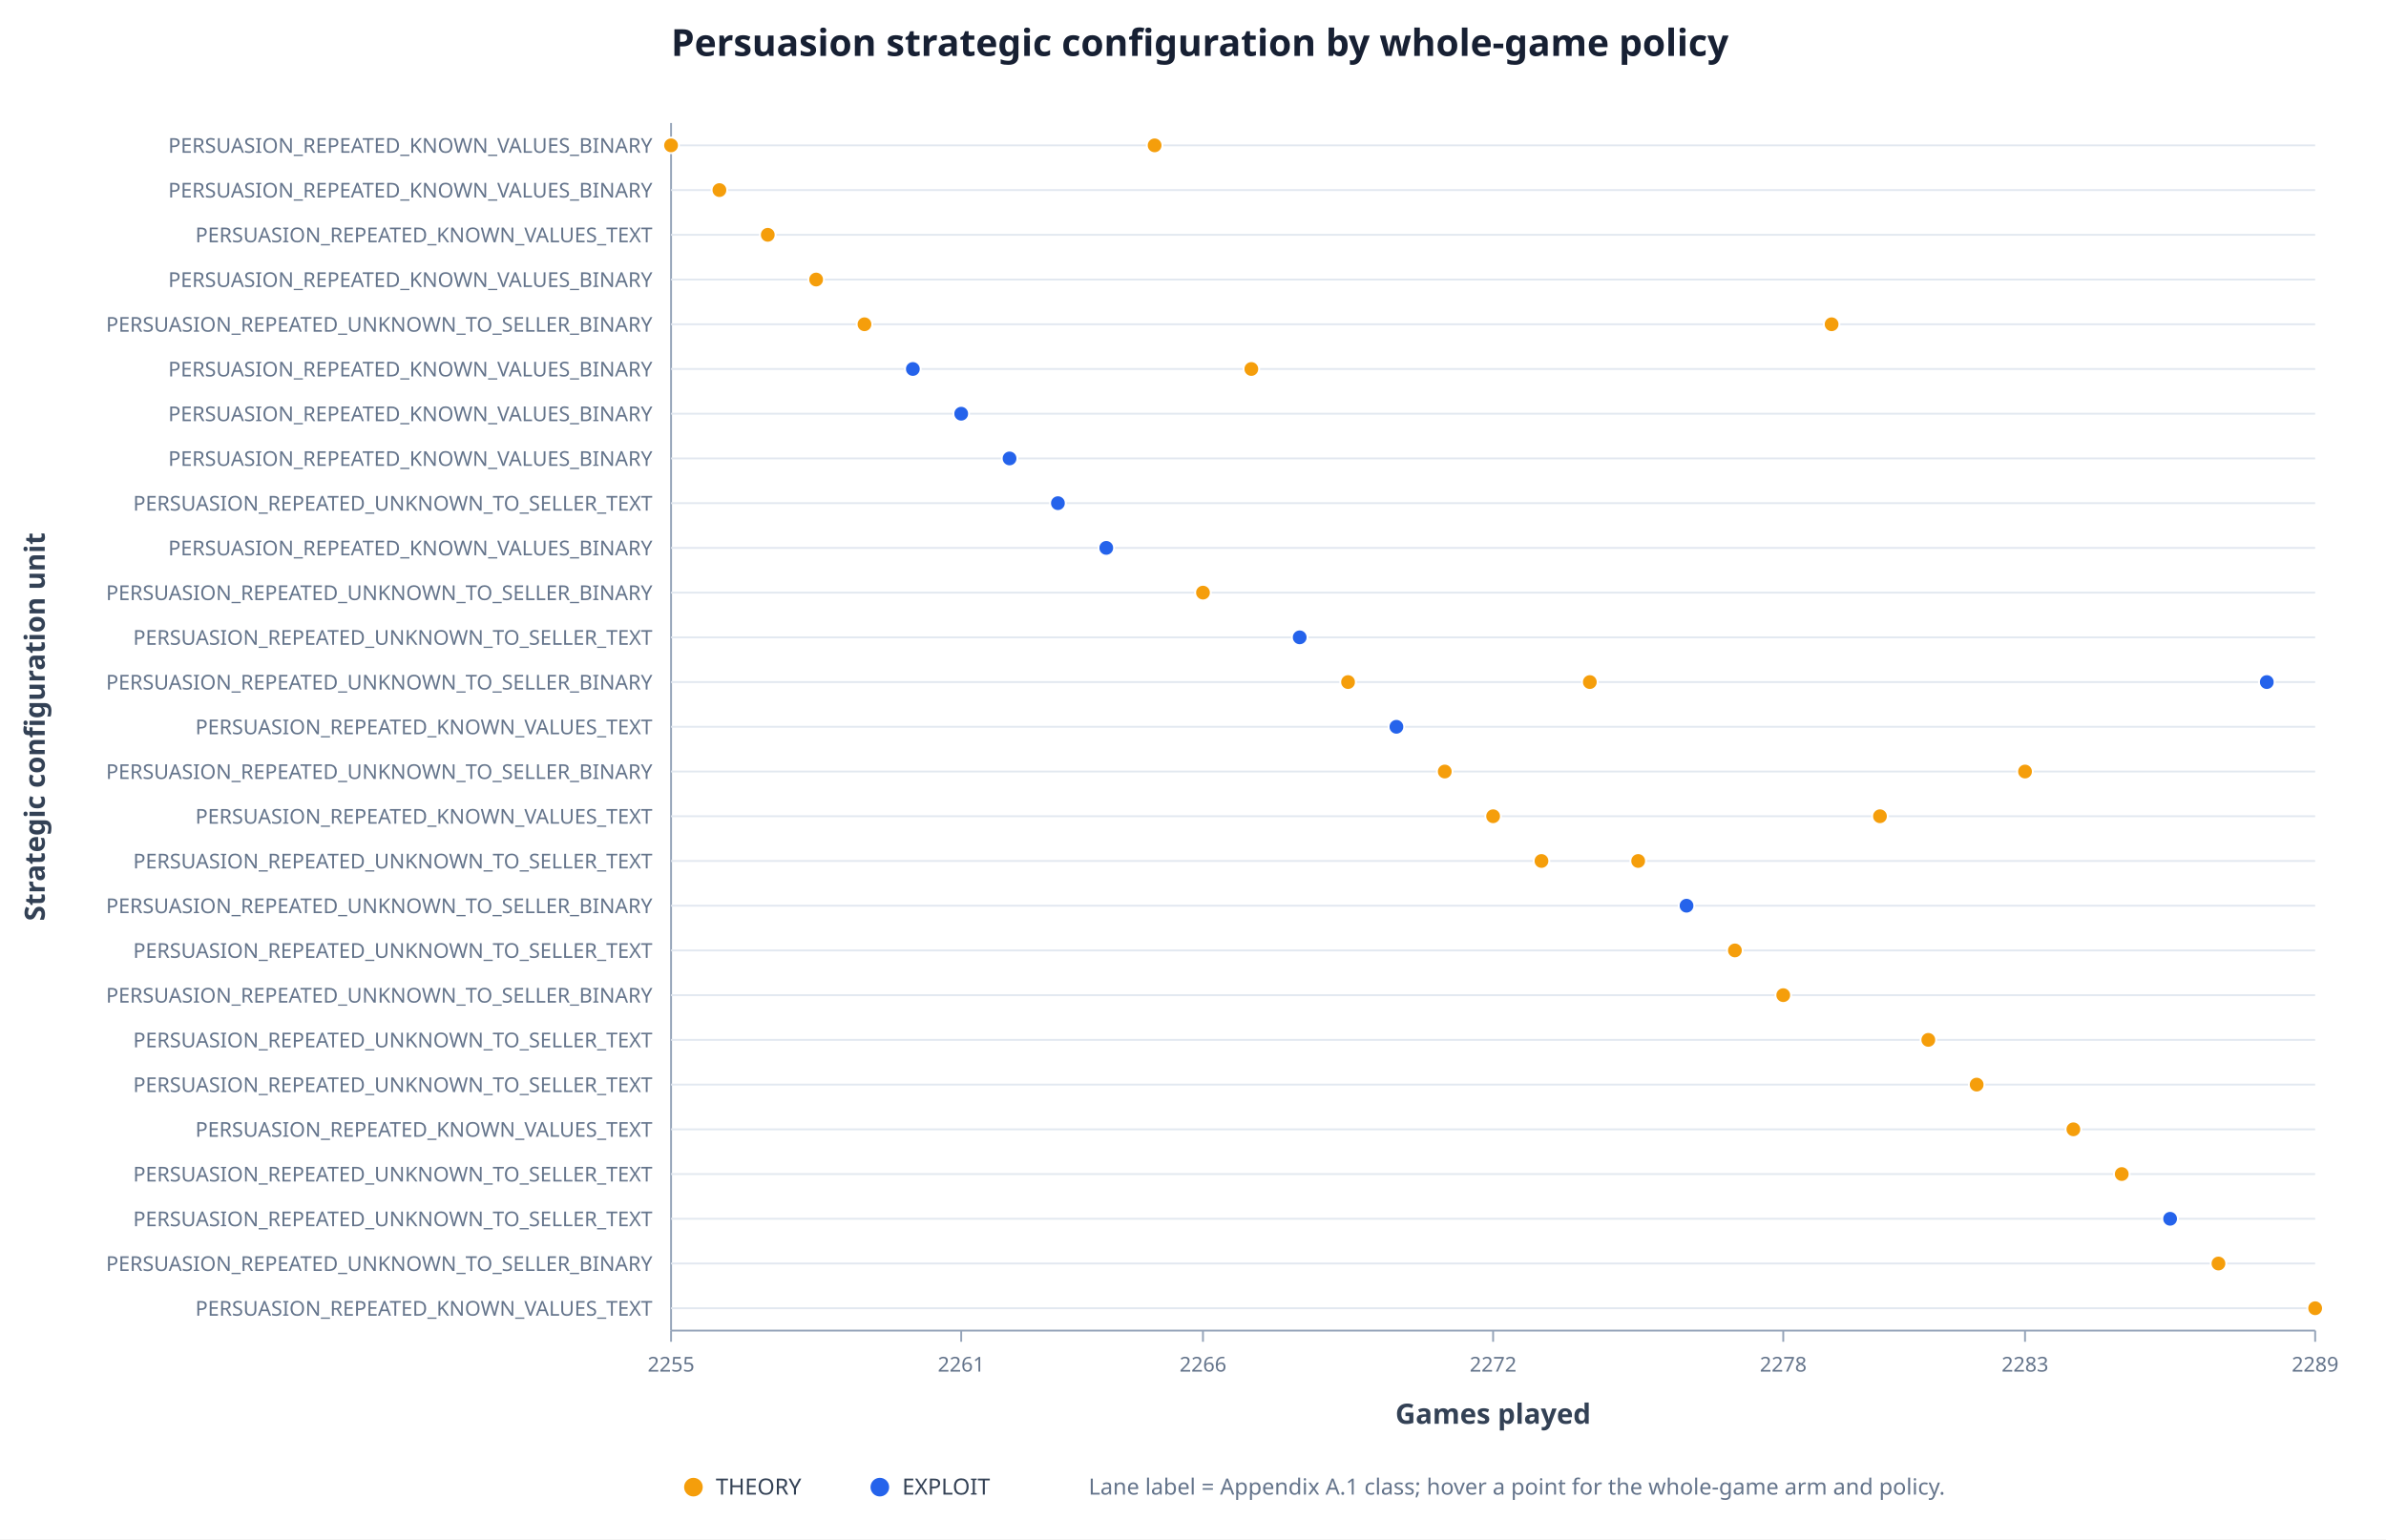
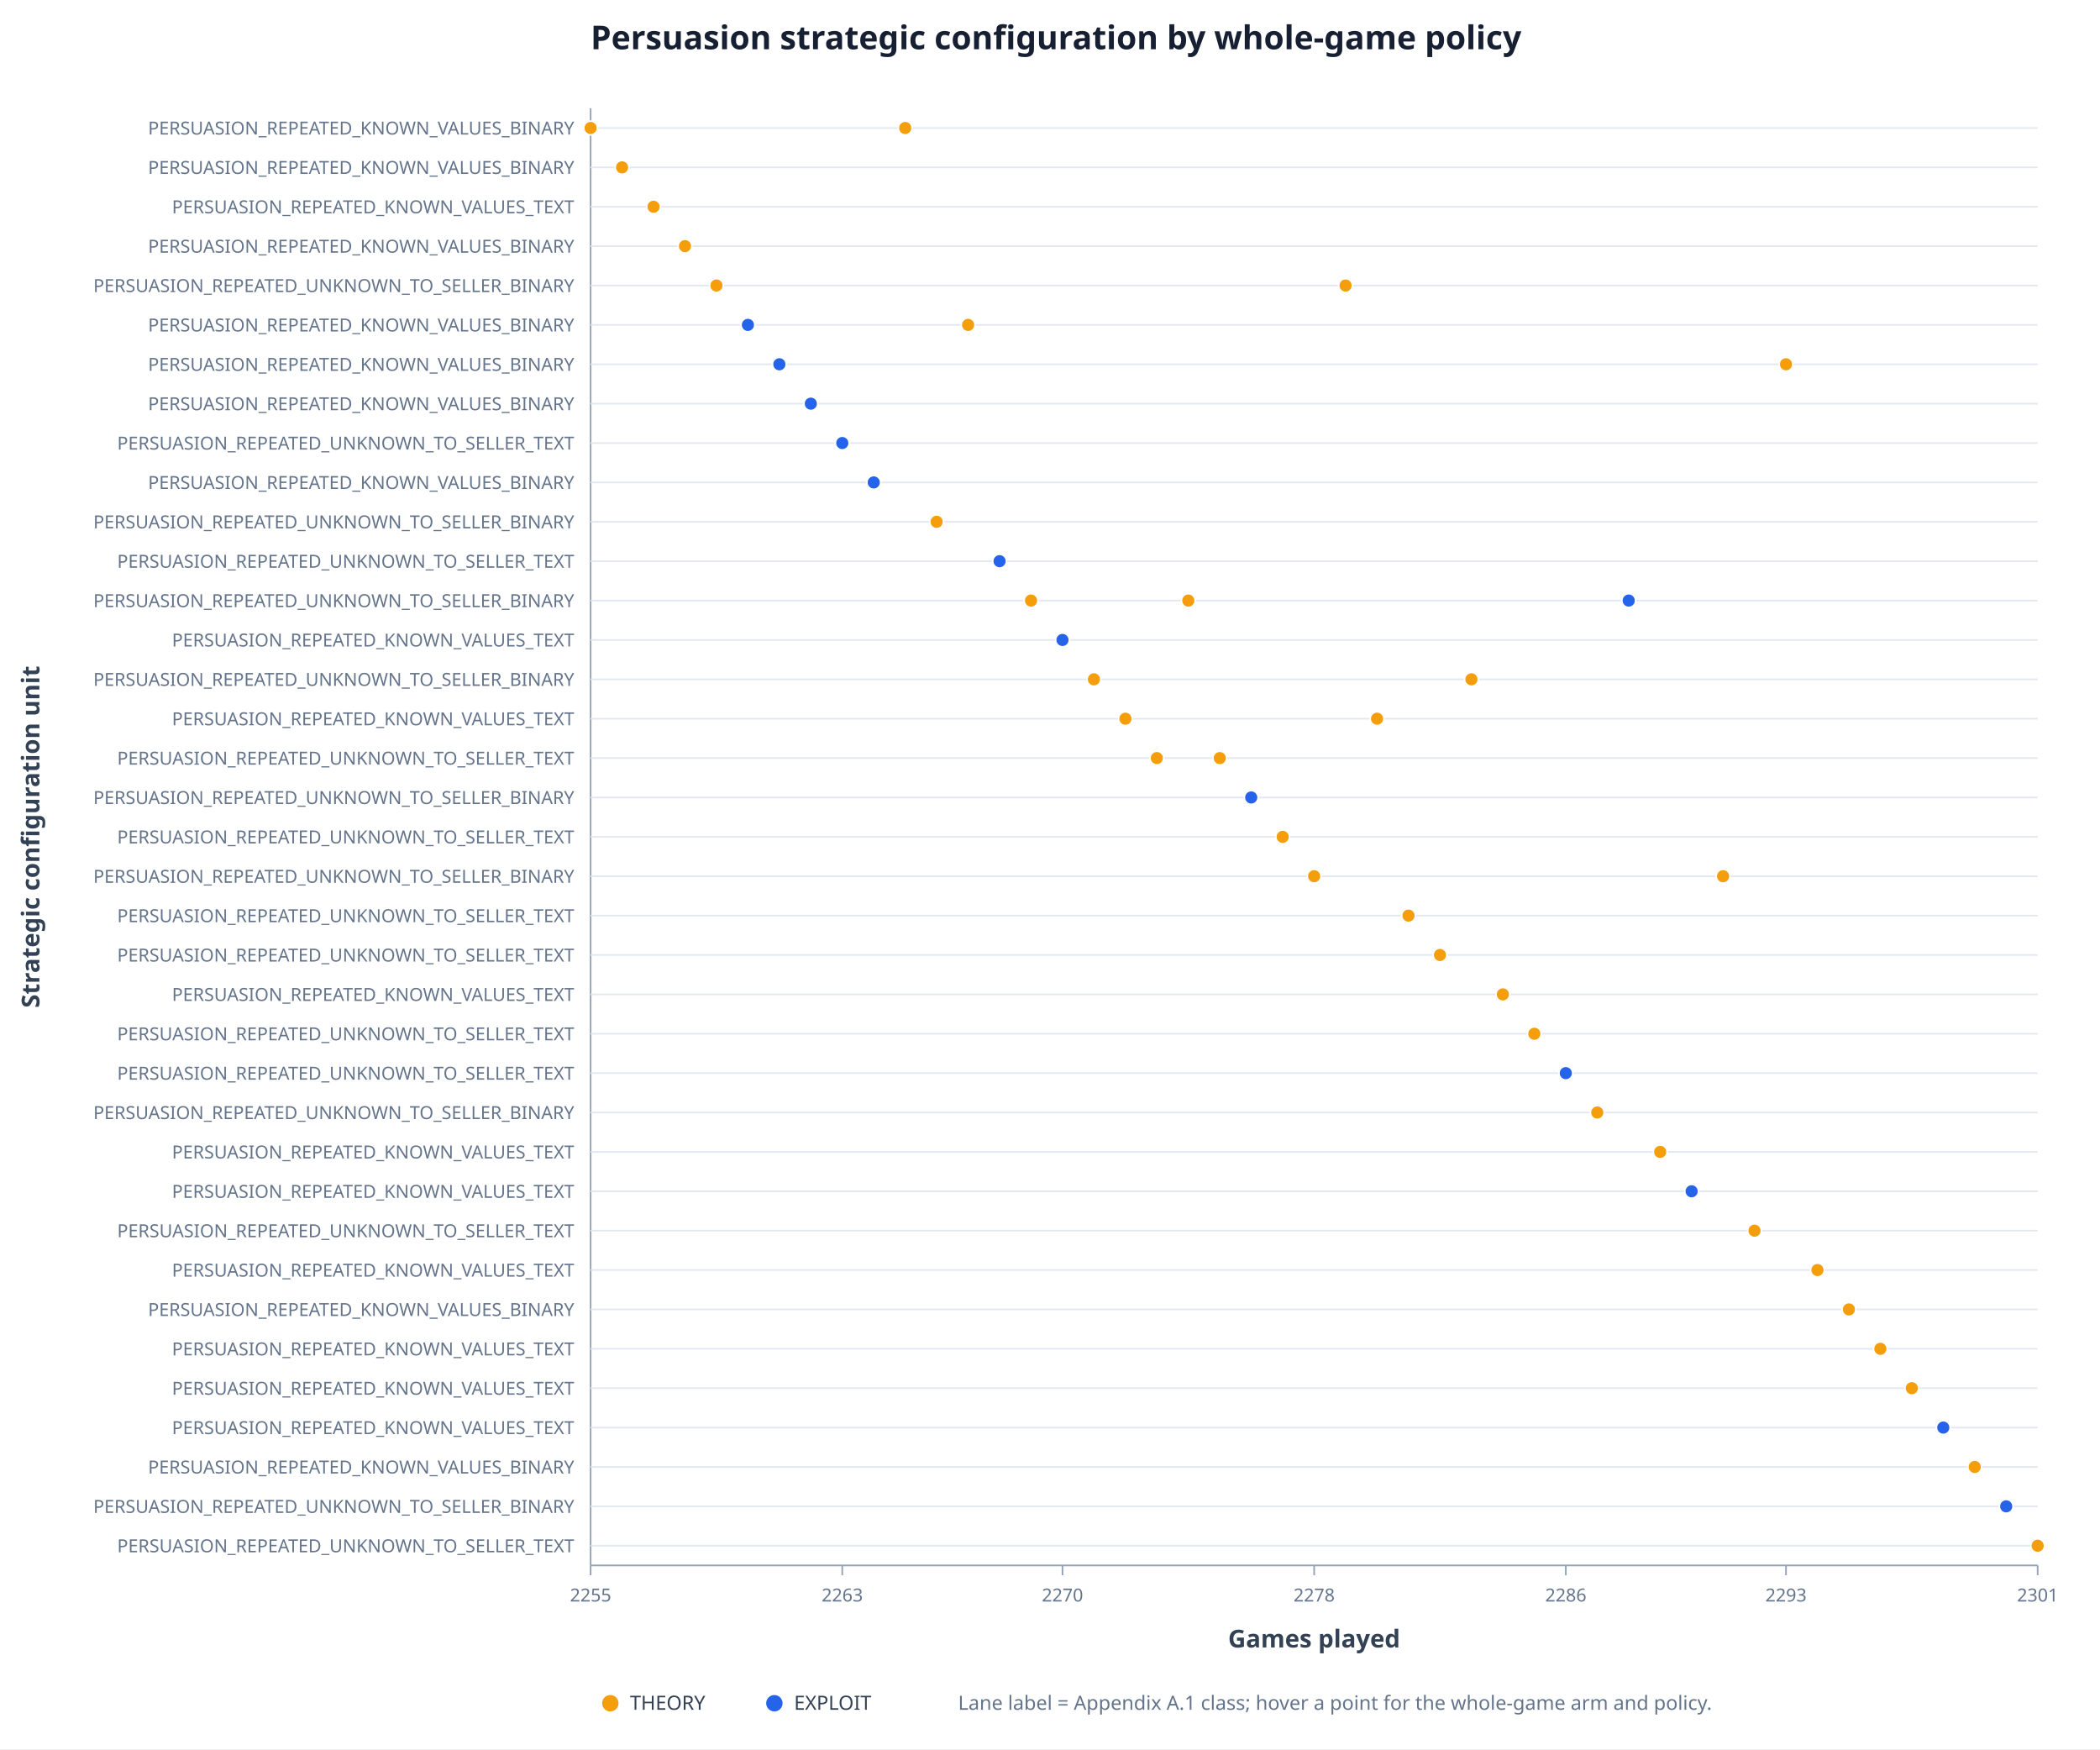
- <svg xmlns="http://www.w3.org/2000/svg" width="1280" height="826" viewBox="0 0 1280 826" role="img">
-   <rect width="1280" height="826" fill="white" />
+ <svg xmlns="http://www.w3.org/2000/svg" width="1280" height="1066" viewBox="0 0 1280 1066" role="img">
+   <rect width="1280" height="1066" fill="white" />
  <text x="360.0" y="30" font-family="system-ui,sans-serif" font-size="20" font-weight="700" fill="#172033">Persuasion strategic configuration by whole-game policy</text>
-   <line x1="360.0" y1="714.0" x2="1242.0" y2="714.0" stroke="#94a3b8" />
-   <line x1="360.0" y1="66.0" x2="360.0" y2="714.0" stroke="#94a3b8" />
-   <text x="801.0" y="764" text-anchor="middle" font-family="system-ui,sans-serif" font-size="15" font-weight="650" fill="#334155">Games played</text>
-   <text x="24" y="390.0" transform="rotate(-90 24 390.0)" text-anchor="middle" font-family="system-ui,sans-serif" font-size="15" font-weight="650" fill="#334155">Strategic configuration unit</text>
+   <line x1="360.0" y1="954.0" x2="1242.0" y2="954.0" stroke="#94a3b8" />
+   <line x1="360.0" y1="66.0" x2="360.0" y2="954.0" stroke="#94a3b8" />
+   <text x="801.0" y="1004" text-anchor="middle" font-family="system-ui,sans-serif" font-size="15" font-weight="650" fill="#334155">Games played</text>
+   <text x="24" y="510.0" transform="rotate(-90 24 510.0)" text-anchor="middle" font-family="system-ui,sans-serif" font-size="15" font-weight="650" fill="#334155">Strategic configuration unit</text>
  <line x1="360.0" y1="78.00" x2="1242.0" y2="78.00" stroke="#e2e8f0" />
  <text x="350.0" y="82.00" text-anchor="end" font-family="system-ui,sans-serif" font-size="11" fill="#64748b">PERSUASION_REPEATED_KNOWN_VALUES_BINARY</text>
  <line x1="360.0" y1="102.00" x2="1242.0" y2="102.00" stroke="#e2e8f0" />
  <text x="350.0" y="106.00" text-anchor="end" font-family="system-ui,sans-serif" font-size="11" fill="#64748b">PERSUASION_REPEATED_KNOWN_VALUES_BINARY</text>
  <line x1="360.0" y1="126.00" x2="1242.0" y2="126.00" stroke="#e2e8f0" />
  <text x="350.0" y="130.00" text-anchor="end" font-family="system-ui,sans-serif" font-size="11" fill="#64748b">PERSUASION_REPEATED_KNOWN_VALUES_TEXT</text>
  <line x1="360.0" y1="150.00" x2="1242.0" y2="150.00" stroke="#e2e8f0" />
  <text x="350.0" y="154.00" text-anchor="end" font-family="system-ui,sans-serif" font-size="11" fill="#64748b">PERSUASION_REPEATED_KNOWN_VALUES_BINARY</text>
  <line x1="360.0" y1="174.00" x2="1242.0" y2="174.00" stroke="#e2e8f0" />
  <text x="350.0" y="178.00" text-anchor="end" font-family="system-ui,sans-serif" font-size="11" fill="#64748b">PERSUASION_REPEATED_UNKNOWN_TO_SELLER_BINARY</text>
  <line x1="360.0" y1="198.00" x2="1242.0" y2="198.00" stroke="#e2e8f0" />
  <text x="350.0" y="202.00" text-anchor="end" font-family="system-ui,sans-serif" font-size="11" fill="#64748b">PERSUASION_REPEATED_KNOWN_VALUES_BINARY</text>
  <line x1="360.0" y1="222.00" x2="1242.0" y2="222.00" stroke="#e2e8f0" />
  <text x="350.0" y="226.00" text-anchor="end" font-family="system-ui,sans-serif" font-size="11" fill="#64748b">PERSUASION_REPEATED_KNOWN_VALUES_BINARY</text>
  <line x1="360.0" y1="246.00" x2="1242.0" y2="246.00" stroke="#e2e8f0" />
  <text x="350.0" y="250.00" text-anchor="end" font-family="system-ui,sans-serif" font-size="11" fill="#64748b">PERSUASION_REPEATED_KNOWN_VALUES_BINARY</text>
  <line x1="360.0" y1="270.00" x2="1242.0" y2="270.00" stroke="#e2e8f0" />
  <text x="350.0" y="274.00" text-anchor="end" font-family="system-ui,sans-serif" font-size="11" fill="#64748b">PERSUASION_REPEATED_UNKNOWN_TO_SELLER_TEXT</text>
  <line x1="360.0" y1="294.00" x2="1242.0" y2="294.00" stroke="#e2e8f0" />
  <text x="350.0" y="298.00" text-anchor="end" font-family="system-ui,sans-serif" font-size="11" fill="#64748b">PERSUASION_REPEATED_KNOWN_VALUES_BINARY</text>
  <line x1="360.0" y1="318.00" x2="1242.0" y2="318.00" stroke="#e2e8f0" />
  <text x="350.0" y="322.00" text-anchor="end" font-family="system-ui,sans-serif" font-size="11" fill="#64748b">PERSUASION_REPEATED_UNKNOWN_TO_SELLER_BINARY</text>
  <line x1="360.0" y1="342.00" x2="1242.0" y2="342.00" stroke="#e2e8f0" />
  <text x="350.0" y="346.00" text-anchor="end" font-family="system-ui,sans-serif" font-size="11" fill="#64748b">PERSUASION_REPEATED_UNKNOWN_TO_SELLER_TEXT</text>
  <line x1="360.0" y1="366.00" x2="1242.0" y2="366.00" stroke="#e2e8f0" />
  <text x="350.0" y="370.00" text-anchor="end" font-family="system-ui,sans-serif" font-size="11" fill="#64748b">PERSUASION_REPEATED_UNKNOWN_TO_SELLER_BINARY</text>
  <line x1="360.0" y1="390.00" x2="1242.0" y2="390.00" stroke="#e2e8f0" />
  <text x="350.0" y="394.00" text-anchor="end" font-family="system-ui,sans-serif" font-size="11" fill="#64748b">PERSUASION_REPEATED_KNOWN_VALUES_TEXT</text>
  <line x1="360.0" y1="414.00" x2="1242.0" y2="414.00" stroke="#e2e8f0" />
  <text x="350.0" y="418.00" text-anchor="end" font-family="system-ui,sans-serif" font-size="11" fill="#64748b">PERSUASION_REPEATED_UNKNOWN_TO_SELLER_BINARY</text>
  <line x1="360.0" y1="438.00" x2="1242.0" y2="438.00" stroke="#e2e8f0" />
  <text x="350.0" y="442.00" text-anchor="end" font-family="system-ui,sans-serif" font-size="11" fill="#64748b">PERSUASION_REPEATED_KNOWN_VALUES_TEXT</text>
  <line x1="360.0" y1="462.00" x2="1242.0" y2="462.00" stroke="#e2e8f0" />
  <text x="350.0" y="466.00" text-anchor="end" font-family="system-ui,sans-serif" font-size="11" fill="#64748b">PERSUASION_REPEATED_UNKNOWN_TO_SELLER_TEXT</text>
  <line x1="360.0" y1="486.00" x2="1242.0" y2="486.00" stroke="#e2e8f0" />
  <text x="350.0" y="490.00" text-anchor="end" font-family="system-ui,sans-serif" font-size="11" fill="#64748b">PERSUASION_REPEATED_UNKNOWN_TO_SELLER_BINARY</text>
  <line x1="360.0" y1="510.00" x2="1242.0" y2="510.00" stroke="#e2e8f0" />
  <text x="350.0" y="514.00" text-anchor="end" font-family="system-ui,sans-serif" font-size="11" fill="#64748b">PERSUASION_REPEATED_UNKNOWN_TO_SELLER_TEXT</text>
  <line x1="360.0" y1="534.00" x2="1242.0" y2="534.00" stroke="#e2e8f0" />
  <text x="350.0" y="538.00" text-anchor="end" font-family="system-ui,sans-serif" font-size="11" fill="#64748b">PERSUASION_REPEATED_UNKNOWN_TO_SELLER_BINARY</text>
  <line x1="360.0" y1="558.00" x2="1242.0" y2="558.00" stroke="#e2e8f0" />
  <text x="350.0" y="562.00" text-anchor="end" font-family="system-ui,sans-serif" font-size="11" fill="#64748b">PERSUASION_REPEATED_UNKNOWN_TO_SELLER_TEXT</text>
  <line x1="360.0" y1="582.00" x2="1242.0" y2="582.00" stroke="#e2e8f0" />
  <text x="350.0" y="586.00" text-anchor="end" font-family="system-ui,sans-serif" font-size="11" fill="#64748b">PERSUASION_REPEATED_UNKNOWN_TO_SELLER_TEXT</text>
  <line x1="360.0" y1="606.00" x2="1242.0" y2="606.00" stroke="#e2e8f0" />
  <text x="350.0" y="610.00" text-anchor="end" font-family="system-ui,sans-serif" font-size="11" fill="#64748b">PERSUASION_REPEATED_KNOWN_VALUES_TEXT</text>
  <line x1="360.0" y1="630.00" x2="1242.0" y2="630.00" stroke="#e2e8f0" />
  <text x="350.0" y="634.00" text-anchor="end" font-family="system-ui,sans-serif" font-size="11" fill="#64748b">PERSUASION_REPEATED_UNKNOWN_TO_SELLER_TEXT</text>
  <line x1="360.0" y1="654.00" x2="1242.0" y2="654.00" stroke="#e2e8f0" />
  <text x="350.0" y="658.00" text-anchor="end" font-family="system-ui,sans-serif" font-size="11" fill="#64748b">PERSUASION_REPEATED_UNKNOWN_TO_SELLER_TEXT</text>
  <line x1="360.0" y1="678.00" x2="1242.0" y2="678.00" stroke="#e2e8f0" />
  <text x="350.0" y="682.00" text-anchor="end" font-family="system-ui,sans-serif" font-size="11" fill="#64748b">PERSUASION_REPEATED_UNKNOWN_TO_SELLER_BINARY</text>
  <line x1="360.0" y1="702.00" x2="1242.0" y2="702.00" stroke="#e2e8f0" />
  <text x="350.0" y="706.00" text-anchor="end" font-family="system-ui,sans-serif" font-size="11" fill="#64748b">PERSUASION_REPEATED_KNOWN_VALUES_TEXT</text>
-   <line x1="360.00" y1="714.0" x2="360.00" y2="720.0" stroke="#94a3b8" />
-   <text x="360.00" y="736.0" text-anchor="middle" font-family="system-ui,sans-serif" font-size="11" fill="#64748b">2255</text>
-   <line x1="515.65" y1="714.0" x2="515.65" y2="720.0" stroke="#94a3b8" />
-   <text x="515.65" y="736.0" text-anchor="middle" font-family="system-ui,sans-serif" font-size="11" fill="#64748b">2261</text>
-   <line x1="645.35" y1="714.0" x2="645.35" y2="720.0" stroke="#94a3b8" />
-   <text x="645.35" y="736.0" text-anchor="middle" font-family="system-ui,sans-serif" font-size="11" fill="#64748b">2266</text>
-   <line x1="801.00" y1="714.0" x2="801.00" y2="720.0" stroke="#94a3b8" />
-   <text x="801.00" y="736.0" text-anchor="middle" font-family="system-ui,sans-serif" font-size="11" fill="#64748b">2272</text>
-   <line x1="956.65" y1="714.0" x2="956.65" y2="720.0" stroke="#94a3b8" />
-   <text x="956.65" y="736.0" text-anchor="middle" font-family="system-ui,sans-serif" font-size="11" fill="#64748b">2278</text>
-   <line x1="1086.35" y1="714.0" x2="1086.35" y2="720.0" stroke="#94a3b8" />
-   <text x="1086.35" y="736.0" text-anchor="middle" font-family="system-ui,sans-serif" font-size="11" fill="#64748b">2283</text>
-   <line x1="1242.00" y1="714.0" x2="1242.00" y2="720.0" stroke="#94a3b8" />
-   <text x="1242.00" y="736.0" text-anchor="middle" font-family="system-ui,sans-serif" font-size="11" fill="#64748b">2289</text>
+   <line x1="360.0" y1="726.00" x2="1242.0" y2="726.00" stroke="#e2e8f0" />
+   <text x="350.0" y="730.00" text-anchor="end" font-family="system-ui,sans-serif" font-size="11" fill="#64748b">PERSUASION_REPEATED_KNOWN_VALUES_TEXT</text>
+   <line x1="360.0" y1="750.00" x2="1242.0" y2="750.00" stroke="#e2e8f0" />
+   <text x="350.0" y="754.00" text-anchor="end" font-family="system-ui,sans-serif" font-size="11" fill="#64748b">PERSUASION_REPEATED_UNKNOWN_TO_SELLER_TEXT</text>
+   <line x1="360.0" y1="774.00" x2="1242.0" y2="774.00" stroke="#e2e8f0" />
+   <text x="350.0" y="778.00" text-anchor="end" font-family="system-ui,sans-serif" font-size="11" fill="#64748b">PERSUASION_REPEATED_KNOWN_VALUES_TEXT</text>
+   <line x1="360.0" y1="798.00" x2="1242.0" y2="798.00" stroke="#e2e8f0" />
+   <text x="350.0" y="802.00" text-anchor="end" font-family="system-ui,sans-serif" font-size="11" fill="#64748b">PERSUASION_REPEATED_KNOWN_VALUES_BINARY</text>
+   <line x1="360.0" y1="822.00" x2="1242.0" y2="822.00" stroke="#e2e8f0" />
+   <text x="350.0" y="826.00" text-anchor="end" font-family="system-ui,sans-serif" font-size="11" fill="#64748b">PERSUASION_REPEATED_KNOWN_VALUES_TEXT</text>
+   <line x1="360.0" y1="846.00" x2="1242.0" y2="846.00" stroke="#e2e8f0" />
+   <text x="350.0" y="850.00" text-anchor="end" font-family="system-ui,sans-serif" font-size="11" fill="#64748b">PERSUASION_REPEATED_KNOWN_VALUES_TEXT</text>
+   <line x1="360.0" y1="870.00" x2="1242.0" y2="870.00" stroke="#e2e8f0" />
+   <text x="350.0" y="874.00" text-anchor="end" font-family="system-ui,sans-serif" font-size="11" fill="#64748b">PERSUASION_REPEATED_KNOWN_VALUES_TEXT</text>
+   <line x1="360.0" y1="894.00" x2="1242.0" y2="894.00" stroke="#e2e8f0" />
+   <text x="350.0" y="898.00" text-anchor="end" font-family="system-ui,sans-serif" font-size="11" fill="#64748b">PERSUASION_REPEATED_KNOWN_VALUES_BINARY</text>
+   <line x1="360.0" y1="918.00" x2="1242.0" y2="918.00" stroke="#e2e8f0" />
+   <text x="350.0" y="922.00" text-anchor="end" font-family="system-ui,sans-serif" font-size="11" fill="#64748b">PERSUASION_REPEATED_UNKNOWN_TO_SELLER_BINARY</text>
+   <line x1="360.0" y1="942.00" x2="1242.0" y2="942.00" stroke="#e2e8f0" />
+   <text x="350.0" y="946.00" text-anchor="end" font-family="system-ui,sans-serif" font-size="11" fill="#64748b">PERSUASION_REPEATED_UNKNOWN_TO_SELLER_TEXT</text>
+   <line x1="360.00" y1="954.0" x2="360.00" y2="960.0" stroke="#94a3b8" />
+   <text x="360.00" y="976.0" text-anchor="middle" font-family="system-ui,sans-serif" font-size="11" fill="#64748b">2255</text>
+   <line x1="513.39" y1="954.0" x2="513.39" y2="960.0" stroke="#94a3b8" />
+   <text x="513.39" y="976.0" text-anchor="middle" font-family="system-ui,sans-serif" font-size="11" fill="#64748b">2263</text>
+   <line x1="647.61" y1="954.0" x2="647.61" y2="960.0" stroke="#94a3b8" />
+   <text x="647.61" y="976.0" text-anchor="middle" font-family="system-ui,sans-serif" font-size="11" fill="#64748b">2270</text>
+   <line x1="801.00" y1="954.0" x2="801.00" y2="960.0" stroke="#94a3b8" />
+   <text x="801.00" y="976.0" text-anchor="middle" font-family="system-ui,sans-serif" font-size="11" fill="#64748b">2278</text>
+   <line x1="954.39" y1="954.0" x2="954.39" y2="960.0" stroke="#94a3b8" />
+   <text x="954.39" y="976.0" text-anchor="middle" font-family="system-ui,sans-serif" font-size="11" fill="#64748b">2286</text>
+   <line x1="1088.61" y1="954.0" x2="1088.61" y2="960.0" stroke="#94a3b8" />
+   <text x="1088.61" y="976.0" text-anchor="middle" font-family="system-ui,sans-serif" font-size="11" fill="#64748b">2293</text>
+   <line x1="1242.00" y1="954.0" x2="1242.00" y2="960.0" stroke="#94a3b8" />
+   <text x="1242.00" y="976.0" text-anchor="middle" font-family="system-ui,sans-serif" font-size="11" fill="#64748b">2301</text>
  <circle cx="360.00" cy="78.00" r="4.2" fill="#f59e0b" stroke="white" stroke-width="1" />
-   <circle cx="385.94" cy="102.00" r="4.2" fill="#f59e0b" stroke="white" stroke-width="1" />
-   <circle cx="411.88" cy="126.00" r="4.2" fill="#f59e0b" stroke="white" stroke-width="1" />
-   <circle cx="437.82" cy="150.00" r="4.2" fill="#f59e0b" stroke="white" stroke-width="1" />
-   <circle cx="463.76" cy="174.00" r="4.2" fill="#f59e0b" stroke="white" stroke-width="1" />
-   <circle cx="489.71" cy="198.00" r="4.2" fill="#2563eb" stroke="white" stroke-width="1" />
-   <circle cx="515.65" cy="222.00" r="4.2" fill="#2563eb" stroke="white" stroke-width="1" />
-   <circle cx="541.59" cy="246.00" r="4.2" fill="#2563eb" stroke="white" stroke-width="1" />
-   <circle cx="567.53" cy="270.00" r="4.2" fill="#2563eb" stroke="white" stroke-width="1" />
-   <circle cx="593.47" cy="294.00" r="4.2" fill="#2563eb" stroke="white" stroke-width="1" />
-   <circle cx="619.41" cy="78.00" r="4.2" fill="#f59e0b" stroke="white" stroke-width="1" />
-   <circle cx="645.35" cy="318.00" r="4.2" fill="#f59e0b" stroke="white" stroke-width="1" />
-   <circle cx="671.29" cy="198.00" r="4.2" fill="#f59e0b" stroke="white" stroke-width="1" />
-   <circle cx="697.24" cy="342.00" r="4.2" fill="#2563eb" stroke="white" stroke-width="1" />
-   <circle cx="723.18" cy="366.00" r="4.2" fill="#f59e0b" stroke="white" stroke-width="1" />
-   <circle cx="749.12" cy="390.00" r="4.2" fill="#2563eb" stroke="white" stroke-width="1" />
-   <circle cx="775.06" cy="414.00" r="4.2" fill="#f59e0b" stroke="white" stroke-width="1" />
-   <circle cx="801.00" cy="438.00" r="4.2" fill="#f59e0b" stroke="white" stroke-width="1" />
-   <circle cx="826.94" cy="462.00" r="4.2" fill="#f59e0b" stroke="white" stroke-width="1" />
-   <circle cx="852.88" cy="366.00" r="4.2" fill="#f59e0b" stroke="white" stroke-width="1" />
-   <circle cx="878.82" cy="462.00" r="4.2" fill="#f59e0b" stroke="white" stroke-width="1" />
-   <circle cx="904.76" cy="486.00" r="4.2" fill="#2563eb" stroke="white" stroke-width="1" />
-   <circle cx="930.71" cy="510.00" r="4.2" fill="#f59e0b" stroke="white" stroke-width="1" />
-   <circle cx="956.65" cy="534.00" r="4.2" fill="#f59e0b" stroke="white" stroke-width="1" />
-   <circle cx="982.59" cy="174.00" r="4.2" fill="#f59e0b" stroke="white" stroke-width="1" />
-   <circle cx="1008.53" cy="438.00" r="4.2" fill="#f59e0b" stroke="white" stroke-width="1" />
-   <circle cx="1034.47" cy="558.00" r="4.2" fill="#f59e0b" stroke="white" stroke-width="1" />
-   <circle cx="1060.41" cy="582.00" r="4.2" fill="#f59e0b" stroke="white" stroke-width="1" />
-   <circle cx="1086.35" cy="414.00" r="4.2" fill="#f59e0b" stroke="white" stroke-width="1" />
-   <circle cx="1112.29" cy="606.00" r="4.2" fill="#f59e0b" stroke="white" stroke-width="1" />
-   <circle cx="1138.24" cy="630.00" r="4.2" fill="#f59e0b" stroke="white" stroke-width="1" />
-   <circle cx="1164.18" cy="654.00" r="4.2" fill="#2563eb" stroke="white" stroke-width="1" />
-   <circle cx="1190.12" cy="678.00" r="4.2" fill="#f59e0b" stroke="white" stroke-width="1" />
-   <circle cx="1216.06" cy="366.00" r="4.2" fill="#2563eb" stroke="white" stroke-width="1" />
-   <circle cx="1242.00" cy="702.00" r="4.2" fill="#f59e0b" stroke="white" stroke-width="1" />
-   <circle cx="372.0" cy="798" r="5" fill="#f59e0b" />
-   <text x="384.0" y="802" font-family="system-ui,sans-serif" font-size="12" fill="#334155">THEORY</text>
-   <circle cx="472.0" cy="798" r="5" fill="#2563eb" />
-   <text x="484.0" y="802" font-family="system-ui,sans-serif" font-size="12" fill="#334155">EXPLOIT</text>
-   <text x="584.0" y="802" font-family="system-ui,sans-serif" font-size="12" fill="#64748b">Lane label = Appendix A.1 class; hover a point for the whole-game arm and policy.</text>
+   <circle cx="379.17" cy="102.00" r="4.2" fill="#f59e0b" stroke="white" stroke-width="1" />
+   <circle cx="398.35" cy="126.00" r="4.2" fill="#f59e0b" stroke="white" stroke-width="1" />
+   <circle cx="417.52" cy="150.00" r="4.2" fill="#f59e0b" stroke="white" stroke-width="1" />
+   <circle cx="436.70" cy="174.00" r="4.2" fill="#f59e0b" stroke="white" stroke-width="1" />
+   <circle cx="455.87" cy="198.00" r="4.2" fill="#2563eb" stroke="white" stroke-width="1" />
+   <circle cx="475.04" cy="222.00" r="4.2" fill="#2563eb" stroke="white" stroke-width="1" />
+   <circle cx="494.22" cy="246.00" r="4.2" fill="#2563eb" stroke="white" stroke-width="1" />
+   <circle cx="513.39" cy="270.00" r="4.2" fill="#2563eb" stroke="white" stroke-width="1" />
+   <circle cx="532.57" cy="294.00" r="4.2" fill="#2563eb" stroke="white" stroke-width="1" />
+   <circle cx="551.74" cy="78.00" r="4.2" fill="#f59e0b" stroke="white" stroke-width="1" />
+   <circle cx="570.91" cy="318.00" r="4.2" fill="#f59e0b" stroke="white" stroke-width="1" />
+   <circle cx="590.09" cy="198.00" r="4.2" fill="#f59e0b" stroke="white" stroke-width="1" />
+   <circle cx="609.26" cy="342.00" r="4.2" fill="#2563eb" stroke="white" stroke-width="1" />
+   <circle cx="628.43" cy="366.00" r="4.2" fill="#f59e0b" stroke="white" stroke-width="1" />
+   <circle cx="647.61" cy="390.00" r="4.2" fill="#2563eb" stroke="white" stroke-width="1" />
+   <circle cx="666.78" cy="414.00" r="4.2" fill="#f59e0b" stroke="white" stroke-width="1" />
+   <circle cx="685.96" cy="438.00" r="4.2" fill="#f59e0b" stroke="white" stroke-width="1" />
+   <circle cx="705.13" cy="462.00" r="4.2" fill="#f59e0b" stroke="white" stroke-width="1" />
+   <circle cx="724.30" cy="366.00" r="4.2" fill="#f59e0b" stroke="white" stroke-width="1" />
+   <circle cx="743.48" cy="462.00" r="4.2" fill="#f59e0b" stroke="white" stroke-width="1" />
+   <circle cx="762.65" cy="486.00" r="4.2" fill="#2563eb" stroke="white" stroke-width="1" />
+   <circle cx="781.83" cy="510.00" r="4.2" fill="#f59e0b" stroke="white" stroke-width="1" />
+   <circle cx="801.00" cy="534.00" r="4.2" fill="#f59e0b" stroke="white" stroke-width="1" />
+   <circle cx="820.17" cy="174.00" r="4.2" fill="#f59e0b" stroke="white" stroke-width="1" />
+   <circle cx="839.35" cy="438.00" r="4.2" fill="#f59e0b" stroke="white" stroke-width="1" />
+   <circle cx="858.52" cy="558.00" r="4.2" fill="#f59e0b" stroke="white" stroke-width="1" />
+   <circle cx="877.70" cy="582.00" r="4.2" fill="#f59e0b" stroke="white" stroke-width="1" />
+   <circle cx="896.87" cy="414.00" r="4.2" fill="#f59e0b" stroke="white" stroke-width="1" />
+   <circle cx="916.04" cy="606.00" r="4.2" fill="#f59e0b" stroke="white" stroke-width="1" />
+   <circle cx="935.22" cy="630.00" r="4.2" fill="#f59e0b" stroke="white" stroke-width="1" />
+   <circle cx="954.39" cy="654.00" r="4.2" fill="#2563eb" stroke="white" stroke-width="1" />
+   <circle cx="973.57" cy="678.00" r="4.2" fill="#f59e0b" stroke="white" stroke-width="1" />
+   <circle cx="992.74" cy="366.00" r="4.2" fill="#2563eb" stroke="white" stroke-width="1" />
+   <circle cx="1011.91" cy="702.00" r="4.2" fill="#f59e0b" stroke="white" stroke-width="1" />
+   <circle cx="1031.09" cy="726.00" r="4.2" fill="#2563eb" stroke="white" stroke-width="1" />
+   <circle cx="1050.26" cy="534.00" r="4.2" fill="#f59e0b" stroke="white" stroke-width="1" />
+   <circle cx="1069.43" cy="750.00" r="4.2" fill="#f59e0b" stroke="white" stroke-width="1" />
+   <circle cx="1088.61" cy="222.00" r="4.2" fill="#f59e0b" stroke="white" stroke-width="1" />
+   <circle cx="1107.78" cy="774.00" r="4.2" fill="#f59e0b" stroke="white" stroke-width="1" />
+   <circle cx="1126.96" cy="798.00" r="4.2" fill="#f59e0b" stroke="white" stroke-width="1" />
+   <circle cx="1146.13" cy="822.00" r="4.2" fill="#f59e0b" stroke="white" stroke-width="1" />
+   <circle cx="1165.30" cy="846.00" r="4.2" fill="#f59e0b" stroke="white" stroke-width="1" />
+   <circle cx="1184.48" cy="870.00" r="4.2" fill="#2563eb" stroke="white" stroke-width="1" />
+   <circle cx="1203.65" cy="894.00" r="4.2" fill="#f59e0b" stroke="white" stroke-width="1" />
+   <circle cx="1222.83" cy="918.00" r="4.2" fill="#2563eb" stroke="white" stroke-width="1" />
+   <circle cx="1242.00" cy="942.00" r="4.2" fill="#f59e0b" stroke="white" stroke-width="1" />
+   <circle cx="372.0" cy="1038" r="5" fill="#f59e0b" />
+   <text x="384.0" y="1042" font-family="system-ui,sans-serif" font-size="12" fill="#334155">THEORY</text>
+   <circle cx="472.0" cy="1038" r="5" fill="#2563eb" />
+   <text x="484.0" y="1042" font-family="system-ui,sans-serif" font-size="12" fill="#334155">EXPLOIT</text>
+   <text x="584.0" y="1042" font-family="system-ui,sans-serif" font-size="12" fill="#64748b">Lane label = Appendix A.1 class; hover a point for the whole-game arm and policy.</text>
</svg>
